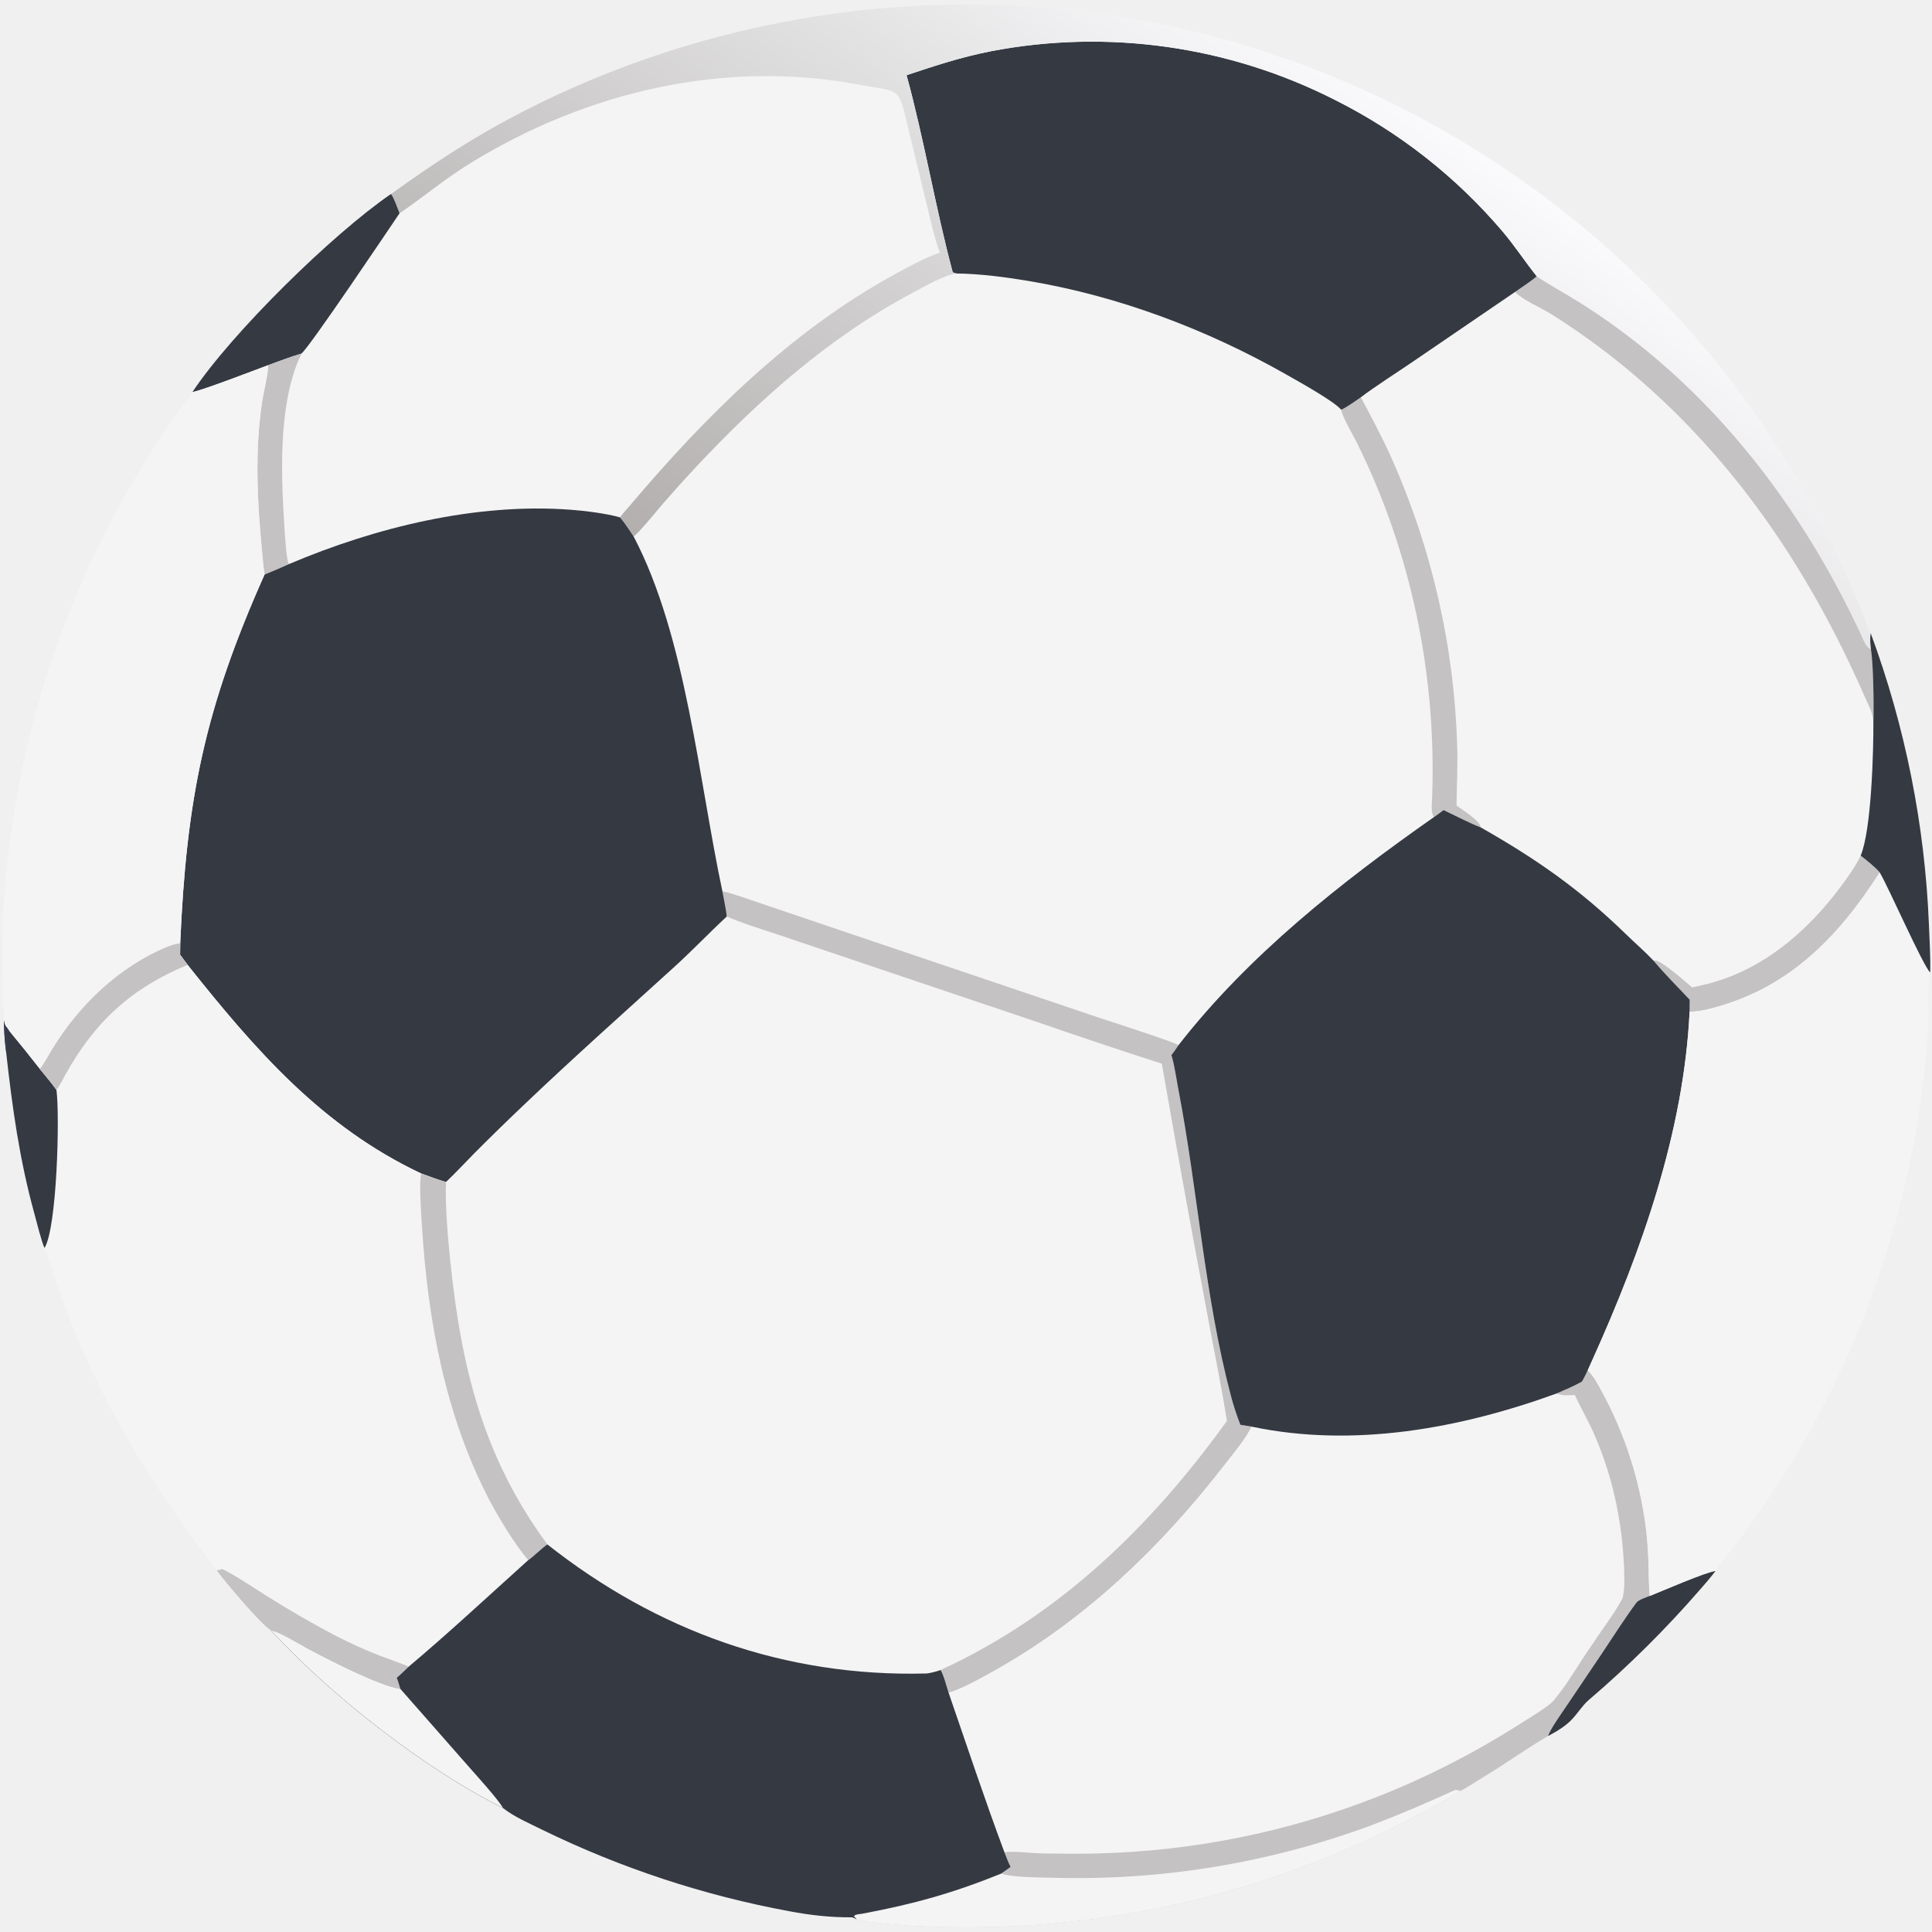
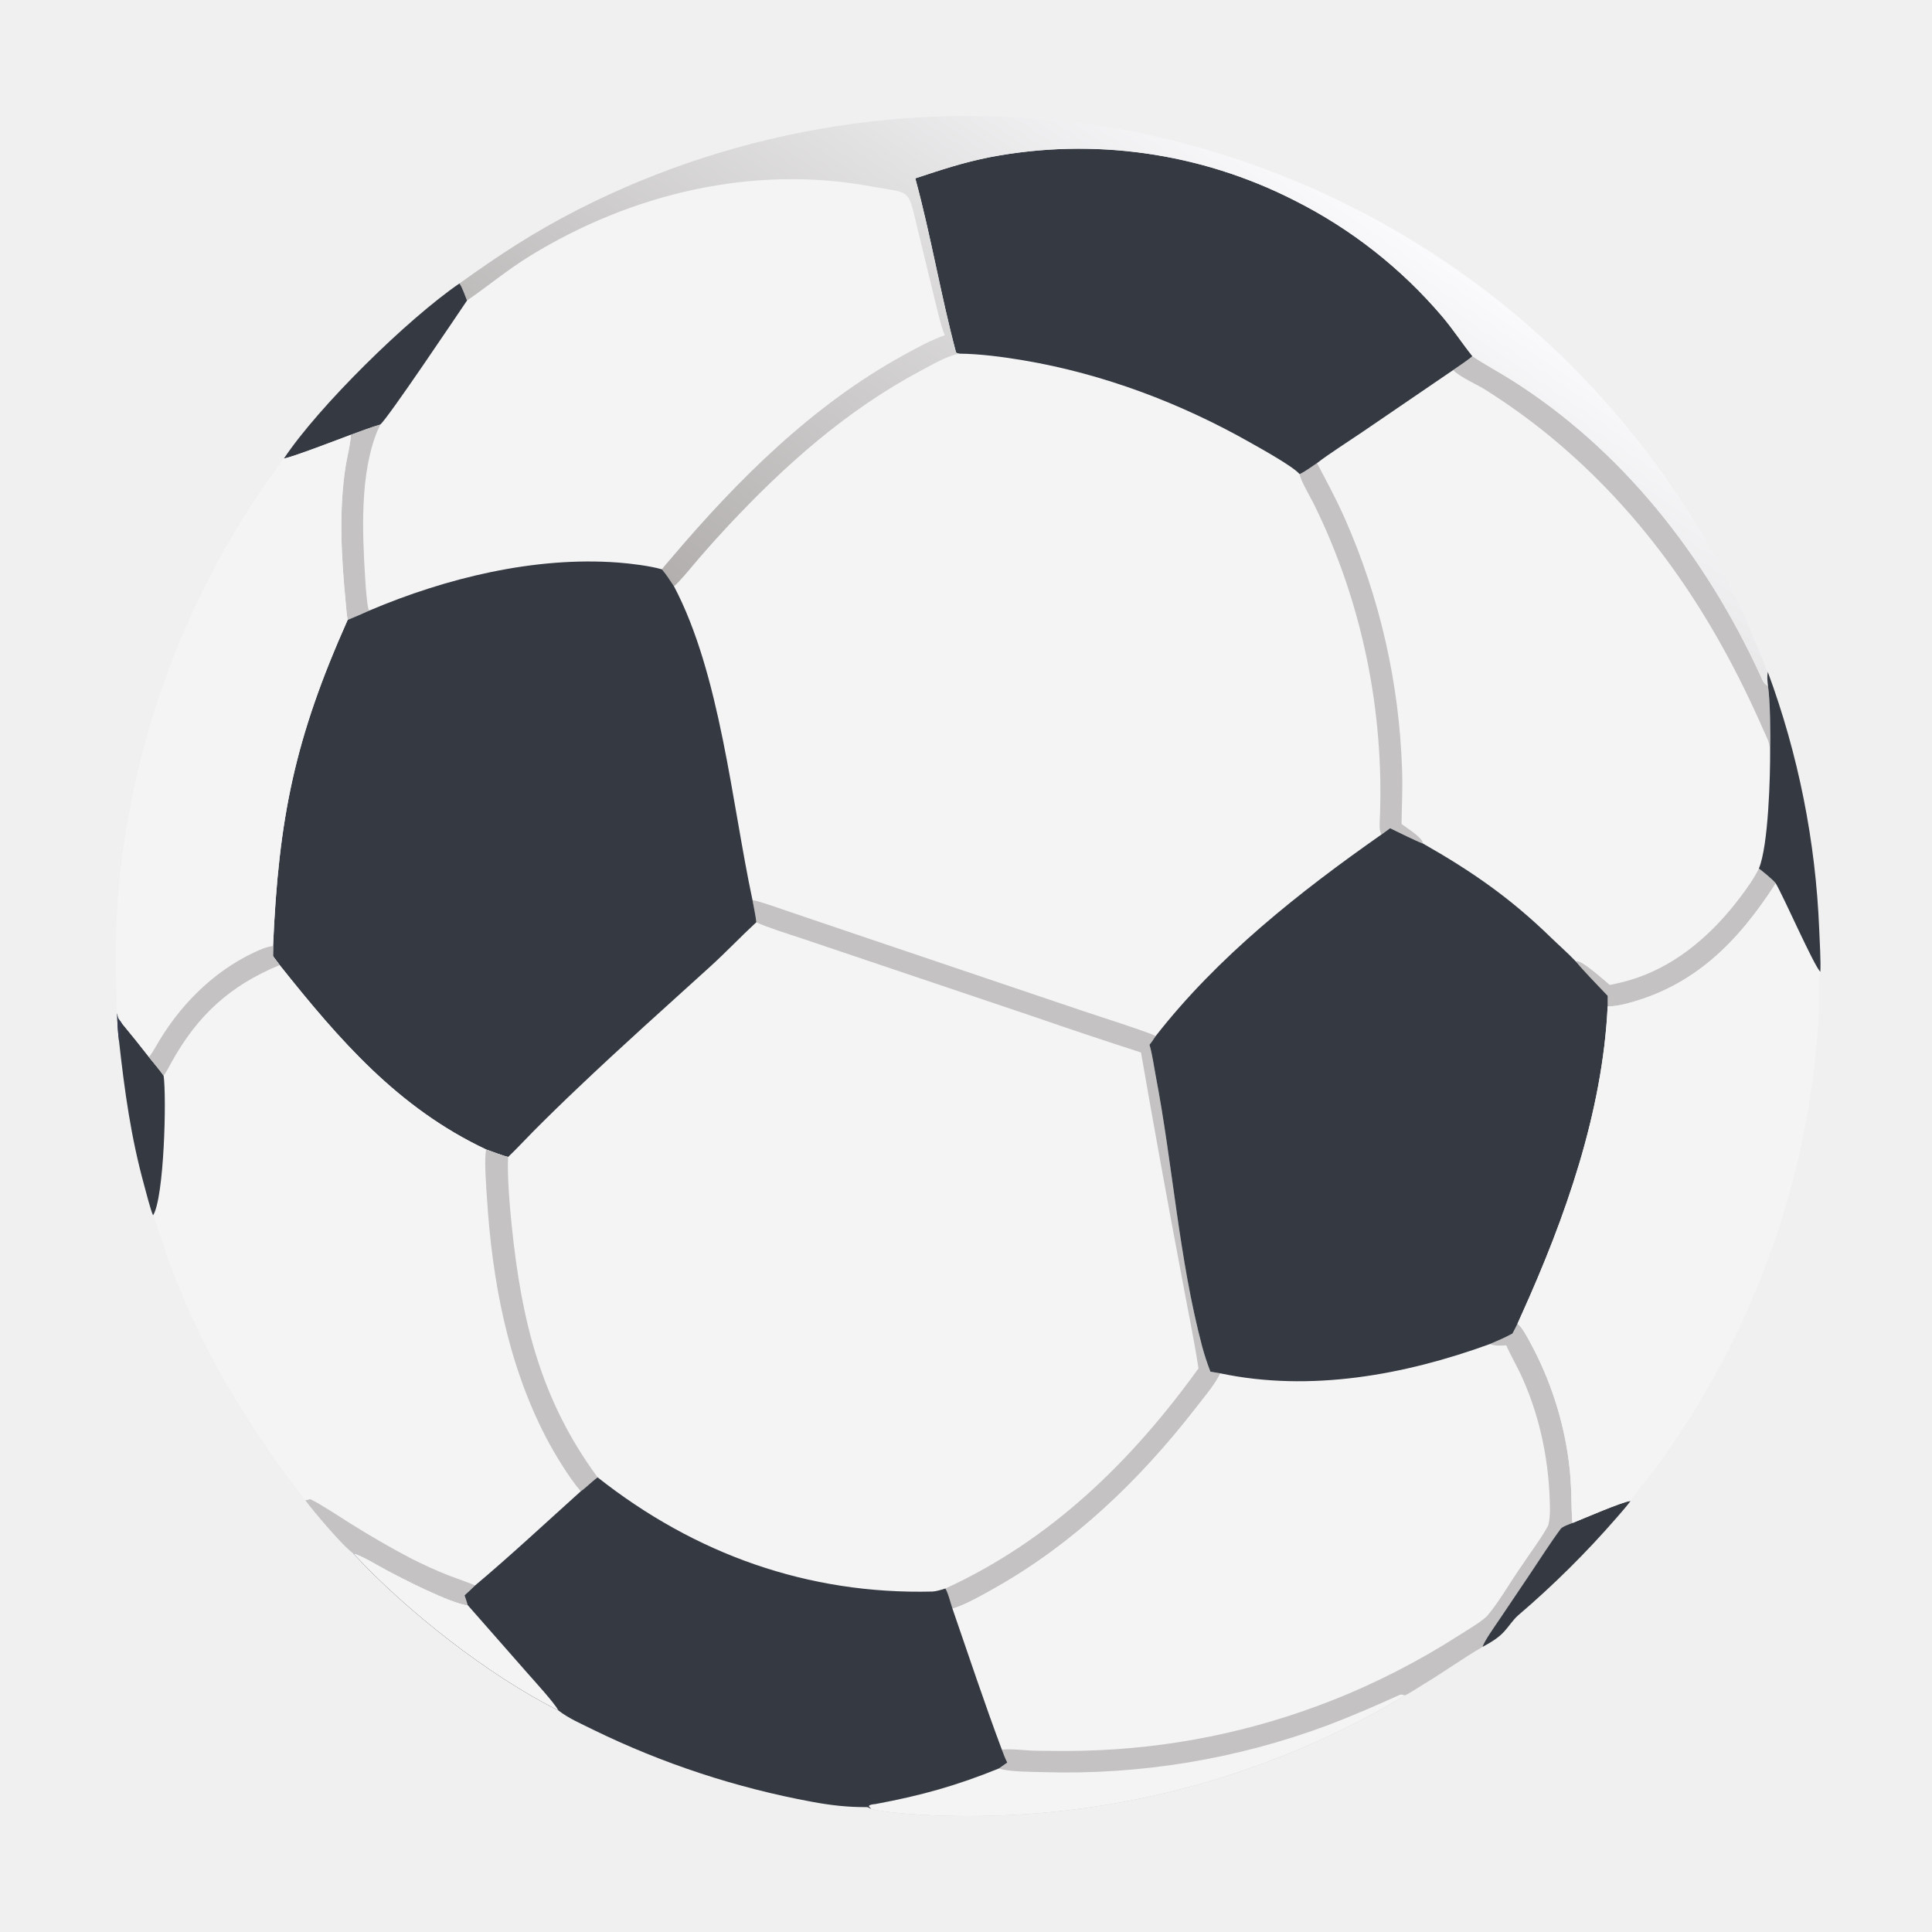
<svg xmlns="http://www.w3.org/2000/svg" width="50" height="50" viewBox="0 0 50 50" fill="none">
-   <g clip-path="url(#clip0_3144_42714)">
-     <path d="M10.119 5.021C11.305 4.173 12.263 3.54 13.581 2.862C18.373 0.422 23.82 -0.422 29.126 0.453C35.705 1.556 41.571 5.245 45.416 10.696C46.323 11.991 47.107 13.367 47.76 14.806C47.923 15.163 48.061 15.524 48.21 15.886C48.261 16.009 48.358 16.279 48.415 16.387C48.39 16.56 48.403 16.63 48.421 16.803C48.483 17.19 48.498 18.264 48.484 18.666C48.489 19.419 48.435 21.473 48.155 22.144C48.284 22.244 48.551 22.457 48.648 22.58C47.562 24.27 46.271 25.612 44.215 26.117C44.08 26.151 43.865 26.188 43.728 26.181L43.73 25.874C43.436 25.562 43.064 25.189 42.795 24.865C42.574 24.631 42.305 24.398 42.073 24.172C40.882 23.012 39.758 22.232 38.322 21.416C38.109 21.34 37.588 21.075 37.36 20.967C37.279 21.032 37.193 21.091 37.108 21.151C34.701 22.839 32.316 24.721 30.5 27.05C30.385 26.967 28.649 26.409 28.376 26.317L22.072 24.188L19.811 23.422C19.543 23.332 18.944 23.114 18.697 23.068C18.087 20.21 17.756 16.462 16.398 13.884C16.263 13.688 16.206 13.578 16.046 13.389C15.703 13.288 15.13 13.219 14.765 13.191C12.325 13.007 9.721 13.646 7.488 14.594C7.277 14.69 7.063 14.781 6.848 14.869C6.817 14.692 6.805 14.51 6.788 14.331C6.661 13.009 6.585 11.654 6.794 10.337C6.819 10.182 6.966 9.547 6.935 9.454C6.615 9.573 5.218 10.111 4.98 10.147C5.998 8.616 8.604 6.06 10.119 5.021Z" fill="#F4F4F5" />
-     <path d="M24.75 7.078C25.355 7.084 26.027 7.172 26.624 7.273C28.959 7.666 31.233 8.526 33.289 9.694C33.589 9.864 34.507 10.37 34.711 10.604C34.722 10.761 35.028 11.281 35.112 11.45C36.538 14.324 37.194 17.541 37.058 20.743C37.052 20.885 37.037 21.026 37.107 21.152C34.7 22.84 32.316 24.721 30.5 27.05C30.384 26.968 28.648 26.41 28.375 26.318L22.072 24.188L19.81 23.423C19.542 23.333 18.944 23.114 18.696 23.069C18.086 20.21 17.755 16.462 16.398 13.884C16.53 13.798 17.027 13.187 17.16 13.032C17.431 12.718 17.709 12.409 17.993 12.106C19.652 10.334 21.457 8.73 23.608 7.584C23.911 7.422 24.422 7.123 24.75 7.078Z" fill="#F4F4F5" />
-     <path d="M39.77 7.148C40.123 7.388 40.523 7.6 40.888 7.829C44.171 9.893 46.598 13.014 48.205 16.51C48.263 16.637 48.293 16.733 48.42 16.803C48.483 17.189 48.497 18.263 48.483 18.666C48.489 19.418 48.435 21.472 48.154 22.143C48.283 22.243 48.55 22.456 48.648 22.579C47.562 24.269 46.27 25.611 44.214 26.117C44.079 26.15 43.864 26.187 43.727 26.181L43.73 25.873C43.435 25.561 43.064 25.188 42.794 24.864C42.574 24.631 42.305 24.397 42.073 24.171C40.881 23.011 39.757 22.231 38.321 21.415C38.108 21.339 37.587 21.074 37.359 20.966C37.278 21.031 37.192 21.09 37.107 21.15C37.037 21.025 37.053 20.884 37.059 20.742C37.195 17.54 36.538 14.322 35.112 11.449C35.028 11.279 34.723 10.759 34.711 10.603C34.843 10.546 35.093 10.367 35.218 10.281C35.553 10.022 36.178 9.623 36.553 9.367L39.206 7.556C39.339 7.462 39.673 7.244 39.77 7.148Z" fill="#F4F4F5" />
-     <path d="M39.77 7.148C40.123 7.388 40.523 7.6 40.888 7.829C44.17 9.893 46.597 13.014 48.205 16.51C48.263 16.637 48.292 16.733 48.42 16.803C48.483 17.189 48.497 18.263 48.483 18.666C48.447 18.392 48.391 18.329 48.283 18.082C46.824 14.744 44.839 11.78 41.988 9.45C41.41 8.981 40.806 8.547 40.177 8.148C39.905 7.973 39.423 7.774 39.206 7.556C39.339 7.462 39.673 7.244 39.77 7.148Z" fill="#C4C2C2" />
-     <path d="M34.711 10.602C34.843 10.546 35.093 10.367 35.218 10.281C35.515 10.843 35.774 11.317 36.034 11.903C37.062 14.228 37.631 16.729 37.711 19.27C37.73 19.817 37.701 20.306 37.695 20.846C37.848 20.965 38.308 21.238 38.321 21.415C38.108 21.339 37.587 21.074 37.359 20.966C37.278 21.031 37.192 21.09 37.107 21.15C37.037 21.024 37.053 20.883 37.059 20.741C37.195 17.54 36.538 14.322 35.112 11.449C35.028 11.279 34.723 10.759 34.711 10.602Z" fill="#C4C2C2" />
-     <path d="M48.154 22.145C48.283 22.244 48.55 22.457 48.648 22.581C47.562 24.27 46.27 25.613 44.214 26.118C44.079 26.151 43.864 26.188 43.727 26.182L43.729 25.875C43.435 25.563 43.064 25.189 42.794 24.866C42.805 24.863 42.816 24.861 42.828 24.859C42.987 24.84 43.635 25.424 43.791 25.554C44.077 25.495 44.324 25.436 44.603 25.339C45.825 24.914 46.825 24.021 47.596 23.002C47.8 22.732 48.005 22.449 48.154 22.145Z" fill="#C4C2C2" />
-     <path d="M23.462 1.946C24.231 1.692 24.854 1.483 25.651 1.325C28.674 0.747 31.802 1.19 34.545 2.584C36.203 3.414 37.676 4.569 38.878 5.98C39.221 6.386 39.461 6.765 39.77 7.149C39.673 7.245 39.34 7.463 39.207 7.557L36.553 9.368C36.179 9.624 35.553 10.023 35.219 10.282C35.093 10.368 34.843 10.547 34.711 10.604C34.508 10.37 33.589 9.864 33.29 9.693C31.233 8.525 28.96 7.666 26.624 7.272C26.027 7.172 25.355 7.084 24.75 7.078C24.708 7.064 24.661 7.065 24.651 7.026C24.207 5.363 23.915 3.599 23.462 1.946Z" fill="#343942" />
-     <path d="M10.119 5.021C11.305 4.173 12.263 3.54 13.581 2.862C18.373 0.422 23.82 -0.422 29.126 0.453C35.705 1.556 41.571 5.245 45.416 10.696C46.323 11.991 47.107 13.367 47.759 14.806C47.923 15.163 48.061 15.524 48.21 15.886C48.26 16.009 48.358 16.279 48.415 16.387C48.39 16.56 48.403 16.63 48.421 16.803C48.293 16.734 48.263 16.638 48.205 16.511C46.598 13.015 44.171 9.894 40.888 7.83C40.523 7.601 40.124 7.388 39.77 7.149C39.461 6.764 39.221 6.386 38.878 5.98C37.676 4.569 36.203 3.414 34.545 2.584C31.802 1.19 28.674 0.747 25.651 1.325C24.854 1.483 24.231 1.692 23.462 1.946C23.915 3.599 24.207 5.363 24.651 7.026C24.661 7.065 24.708 7.064 24.75 7.078C24.423 7.122 23.912 7.422 23.609 7.583C21.457 8.729 19.652 10.334 17.993 12.106C17.71 12.409 17.432 12.718 17.16 13.032C17.027 13.186 16.53 13.797 16.398 13.884C16.263 13.688 16.205 13.578 16.046 13.389C16.123 13.284 16.223 13.177 16.308 13.076C18.258 10.772 20.454 8.584 23.119 7.119C23.488 6.917 23.933 6.669 24.329 6.535C24.226 6.335 24.064 5.62 24.002 5.368L23.505 3.321C23.242 2.207 23.316 2.393 22.175 2.181C18.718 1.542 15.173 2.383 12.201 4.206C11.525 4.62 10.979 5.083 10.341 5.521C10.274 5.364 10.211 5.151 10.119 5.021Z" fill="url(#paint0_linear_3144_42714)" />
-     <path d="M10.119 5.02C10.211 5.15 10.274 5.362 10.341 5.519C10.065 5.925 8.009 8.991 7.799 9.152C7.534 9.227 7.2 9.356 6.935 9.452C6.615 9.571 5.218 10.109 4.98 10.146C5.998 8.614 8.604 6.058 10.119 5.02Z" fill="#343942" />
-     <path d="M6.934 9.452C7.199 9.357 7.533 9.228 7.798 9.152L7.791 9.174C7.761 9.26 7.739 9.284 7.716 9.341C7.204 10.59 7.276 12.31 7.36 13.636C7.375 13.879 7.407 14.387 7.46 14.571L7.487 14.592C7.276 14.688 7.062 14.78 6.847 14.867C6.816 14.69 6.804 14.509 6.787 14.329C6.66 13.007 6.584 11.653 6.793 10.336C6.818 10.18 6.966 9.546 6.934 9.452Z" fill="#C4C2C2" />
-     <path d="M18.696 23.066C18.944 23.112 19.543 23.331 19.811 23.421L22.072 24.186L28.376 26.316C28.649 26.407 30.385 26.965 30.5 27.048C30.439 27.139 30.388 27.218 30.318 27.304C30.402 27.592 30.443 27.918 30.5 28.215C31.005 30.844 31.174 33.545 31.86 36.136C31.923 36.373 32.012 36.646 32.102 36.873L32.392 36.922L32.338 37.022C32.184 37.308 31.843 37.715 31.635 37.983C30.035 40.041 28.104 41.895 25.826 43.186C25.496 43.373 24.909 43.709 24.55 43.808C24.51 43.686 24.406 43.292 24.341 43.22C24.259 43.251 24.055 43.307 23.968 43.309C20.318 43.402 17.005 42.211 14.165 39.968C12.497 37.701 11.936 35.382 11.649 32.597C11.591 32.038 11.514 31.131 11.544 30.587C11.775 30.37 12.047 30.074 12.278 29.842C12.71 29.407 13.149 28.979 13.594 28.558C14.86 27.353 16.163 26.192 17.456 25.017C17.924 24.591 18.352 24.14 18.809 23.716C18.794 23.549 18.728 23.242 18.696 23.066Z" fill="#F4F4F5" />
-     <path d="M18.696 23.066C18.944 23.112 19.543 23.331 19.811 23.421L22.072 24.186L28.376 26.316C28.649 26.407 30.385 26.965 30.5 27.048C30.439 27.139 30.388 27.218 30.318 27.304C30.402 27.592 30.443 27.918 30.5 28.215C31.005 30.844 31.174 33.545 31.86 36.136C31.923 36.373 32.012 36.646 32.102 36.873L32.392 36.922L32.338 37.022C32.184 37.308 31.843 37.715 31.636 37.983C30.035 40.041 28.104 41.895 25.826 43.186C25.496 43.373 24.909 43.709 24.55 43.808C24.511 43.686 24.406 43.292 24.341 43.22C27.419 41.808 29.788 39.5 31.752 36.775C31.618 35.904 31.421 34.968 31.261 34.094C30.847 31.908 30.45 29.72 30.068 27.528C29.019 27.19 27.974 26.841 26.932 26.48L22.342 24.933L20.099 24.176C19.809 24.079 19.056 23.842 18.809 23.716C18.794 23.549 18.728 23.242 18.696 23.066Z" fill="#C4C2C2" />
-     <path d="M7.488 14.595C9.721 13.647 12.324 13.008 14.765 13.192C15.129 13.219 15.702 13.289 16.046 13.39C16.205 13.579 16.263 13.688 16.398 13.884C17.755 16.462 18.087 20.211 18.696 23.069C18.728 23.244 18.794 23.551 18.809 23.719C18.352 24.142 17.924 24.594 17.456 25.019C16.163 26.194 14.86 27.355 13.594 28.56C13.149 28.982 12.71 29.41 12.278 29.844C12.047 30.077 11.775 30.372 11.543 30.589C11.435 30.572 11.028 30.418 10.905 30.373C8.319 29.154 6.604 27.166 4.855 24.971L4.661 24.711L4.664 24.415C4.827 20.662 5.3 18.336 6.847 14.869C7.063 14.782 7.276 14.69 7.488 14.595Z" fill="#343942" />
-     <path d="M40.941 35.757C40.993 35.667 41.042 35.562 41.089 35.469C41.226 35.574 41.376 35.866 41.464 36.026C42.045 37.099 42.426 38.269 42.587 39.478C42.63 39.805 42.645 40.056 42.66 40.377C42.668 40.542 42.67 41.213 42.701 41.303C43.009 41.18 44.153 40.681 44.397 40.657C44.274 40.821 44.138 40.977 44.004 41.13C43.116 42.153 42.145 43.118 41.114 43.998C40.964 44.127 40.841 44.323 40.707 44.468C40.539 44.662 40.292 44.805 40.068 44.926C39.502 45.253 38.935 45.665 38.37 46.003C38.261 46.068 37.881 46.318 37.791 46.348C37.243 46.692 36.607 47.026 36.028 47.313C32.611 48.998 28.852 49.876 25.043 49.879C24.287 49.882 22.916 49.837 22.173 49.675L22.1 49.59C22.131 49.537 22.232 49.54 22.315 49.525C23.643 49.277 24.676 48.988 25.912 48.486L26.155 48.315C26.094 48.2 26.043 48.057 25.994 47.934C25.495 46.602 25.017 45.159 24.55 43.808C24.909 43.709 25.495 43.373 25.826 43.186C28.104 41.895 30.035 40.041 31.635 37.983C31.843 37.715 32.184 37.308 32.338 37.022L32.391 36.922C35.028 37.476 37.785 36.972 40.28 36.065C40.514 35.964 40.716 35.88 40.941 35.757Z" fill="#F4F4F5" />
-     <path d="M40.941 35.757C40.993 35.667 41.042 35.562 41.089 35.469C41.226 35.574 41.376 35.866 41.464 36.026C42.045 37.099 42.426 38.269 42.587 39.478C42.63 39.805 42.645 40.056 42.66 40.377C42.668 40.542 42.67 41.213 42.701 41.303C43.009 41.18 44.153 40.681 44.397 40.657C44.274 40.821 44.138 40.977 44.004 41.13C43.116 42.153 42.145 43.118 41.114 43.998C40.964 44.127 40.841 44.323 40.707 44.468C40.539 44.662 40.292 44.805 40.068 44.926C39.502 45.253 38.935 45.665 38.37 46.003C38.261 46.068 37.881 46.318 37.791 46.348C37.243 46.692 36.607 47.026 36.028 47.313C32.611 48.998 28.852 49.876 25.043 49.879C24.287 49.882 22.916 49.837 22.173 49.675L22.1 49.59C22.131 49.537 22.232 49.54 22.315 49.525C23.643 49.277 24.676 48.988 25.912 48.486L26.155 48.315C26.094 48.2 26.043 48.057 25.994 47.934C26.329 47.906 26.668 47.962 27 47.967C27.461 47.973 27.946 47.98 28.406 47.967C30.884 47.906 33.331 47.411 35.637 46.503C36.92 46.003 38.21 45.337 39.368 44.595C39.572 44.464 40.075 44.17 40.216 44.002C40.576 43.574 40.889 43.006 41.222 42.539C41.47 42.154 41.764 41.784 41.983 41.382C42.026 41.254 42.04 41.05 42.039 40.918C42.028 39.596 41.778 38.284 41.239 37.074C41.089 36.738 40.905 36.431 40.758 36.102C40.575 36.109 40.452 36.126 40.28 36.065C40.514 35.964 40.716 35.88 40.941 35.757Z" fill="#C4C2C2" />
-     <path d="M25.912 48.487C26.16 48.586 26.909 48.587 27.206 48.595C30.041 48.681 32.865 48.216 35.522 47.226C36.241 46.953 36.924 46.658 37.624 46.34C37.689 46.311 37.73 46.327 37.791 46.349C37.243 46.694 36.607 47.027 36.028 47.315C32.611 49 28.852 49.878 25.043 49.88C24.287 49.884 22.916 49.839 22.173 49.676L22.1 49.591C22.131 49.539 22.232 49.542 22.315 49.526C23.643 49.279 24.676 48.99 25.912 48.487Z" fill="#F4F4F5" />
-     <path d="M42.701 41.302C43.009 41.179 44.153 40.681 44.397 40.656C44.274 40.82 44.138 40.976 44.004 41.129C43.116 42.153 42.145 43.117 41.114 43.997C40.964 44.126 40.841 44.322 40.707 44.468C40.539 44.661 40.292 44.805 40.068 44.926C40.105 44.772 40.451 44.287 40.558 44.128L41.459 42.791C41.743 42.367 42.05 41.882 42.355 41.472C42.403 41.407 42.614 41.335 42.701 41.302Z" fill="#343942" />
-     <path d="M37.359 20.965C37.587 21.073 38.108 21.338 38.321 21.413C39.757 22.23 40.881 23.01 42.072 24.17C42.304 24.396 42.573 24.629 42.794 24.863C43.063 25.187 43.435 25.56 43.729 25.872L43.727 26.18C43.577 29.287 42.486 32.367 41.217 35.181C41.174 35.276 41.129 35.372 41.089 35.468C41.042 35.562 40.993 35.667 40.94 35.756C40.716 35.88 40.514 35.963 40.279 36.065C37.785 36.971 35.028 37.476 32.391 36.921L32.101 36.873C32.011 36.646 31.922 36.373 31.859 36.136C31.174 33.544 31.004 30.843 30.5 28.214C30.443 27.917 30.401 27.592 30.317 27.304C30.387 27.218 30.439 27.139 30.5 27.048C32.315 24.719 34.7 22.837 37.107 21.149C37.192 21.089 37.278 21.03 37.359 20.965Z" fill="#343942" />
-     <path d="M4.855 24.969C6.604 27.165 8.319 29.152 10.905 30.372C11.028 30.416 11.435 30.57 11.544 30.588C11.514 31.132 11.591 32.039 11.649 32.598C11.936 35.383 12.497 37.702 14.165 39.968C13.993 40.091 13.815 40.277 13.671 40.375C12.697 41.252 11.569 42.301 10.576 43.133C10.475 43.231 10.376 43.328 10.269 43.42C10.304 43.52 10.334 43.608 10.362 43.71C9.82 43.631 8.473 42.938 7.961 42.663C7.739 42.544 7.199 42.211 7.011 42.197C6.701 41.979 5.857 40.975 5.609 40.641C3.858 38.357 2.427 36.029 1.495 33.288C1.384 32.959 1.282 32.62 1.152 32.299C1.079 32.153 0.941 31.598 0.894 31.425C0.501 30.001 0.319 28.669 0.157 27.215C0.119 26.918 0.105 26.681 0.101 26.383C0.14 26.591 0.151 26.527 0.249 26.689C0.514 27.01 0.775 27.334 1.031 27.663C1.169 27.832 1.334 28.026 1.46 28.202C1.524 28.136 1.636 27.913 1.685 27.825C2.448 26.444 3.404 25.569 4.855 24.969Z" fill="#F4F4F5" />
-     <path d="M10.905 30.371C11.028 30.416 11.435 30.57 11.543 30.587C11.514 31.131 11.591 32.038 11.649 32.598C11.935 35.383 12.497 37.701 14.165 39.968C13.993 40.09 13.815 40.277 13.671 40.374C13.335 39.99 12.883 39.242 12.649 38.789C11.529 36.63 11.072 34.176 10.923 31.768C10.907 31.502 10.834 30.593 10.905 30.371Z" fill="#C4C2C2" />
-     <path d="M0.101 26.383C0.14 26.59 0.151 26.526 0.249 26.689C0.514 27.009 0.775 27.334 1.031 27.662C1.169 27.832 1.334 28.025 1.46 28.202C1.551 28.845 1.477 31.776 1.152 32.298C1.079 32.152 0.941 31.597 0.894 31.425C0.501 30.001 0.319 28.669 0.157 27.215C0.119 26.917 0.105 26.681 0.101 26.383Z" fill="#343942" />
-     <path d="M0.101 26.383C0.14 26.59 0.151 26.526 0.249 26.689C0.154 26.782 0.261 27.009 0.157 27.215C0.119 26.917 0.105 26.681 0.101 26.383Z" fill="#373B4E" />
-     <path d="M5.608 40.641C5.662 40.633 5.7 40.624 5.75 40.605C6.058 40.75 6.608 41.12 6.922 41.316C7.492 41.674 8.075 42.011 8.671 42.325C9.047 42.519 9.432 42.694 9.826 42.848C9.933 42.89 10.52 43.098 10.576 43.133C10.474 43.231 10.376 43.327 10.269 43.42C10.303 43.52 10.334 43.607 10.362 43.71C9.819 43.63 8.473 42.937 7.96 42.662C7.739 42.543 7.199 42.21 7.01 42.196C6.7 41.978 5.856 40.974 5.608 40.641Z" fill="#C4C2C2" />
-     <path d="M13.671 40.376C13.815 40.278 13.993 40.091 14.165 39.969C17.005 42.212 20.318 43.404 23.967 43.31C24.055 43.308 24.259 43.252 24.34 43.221C24.406 43.293 24.51 43.688 24.55 43.809C25.017 45.16 25.495 46.603 25.994 47.935C26.043 48.058 26.094 48.201 26.155 48.316L25.912 48.487C24.676 48.989 23.643 49.278 22.315 49.526C22.232 49.541 22.131 49.538 22.1 49.591L22.173 49.675C22.144 49.658 22.077 49.62 22.045 49.62C21.495 49.624 20.978 49.566 20.435 49.464C18.217 49.055 16.065 48.346 14.039 47.357C13.696 47.186 13.319 47.028 13.019 46.793C10.962 45.764 8.574 43.886 7.011 42.197C7.199 42.211 7.739 42.544 7.961 42.663C8.473 42.938 9.82 43.631 10.362 43.711C10.334 43.608 10.304 43.521 10.269 43.421C10.376 43.329 10.475 43.232 10.576 43.134C11.569 42.301 12.697 41.252 13.671 40.376Z" fill="#343942" />
-     <path d="M7.011 42.195C7.199 42.209 7.739 42.542 7.961 42.661C8.473 42.937 9.82 43.629 10.362 43.709L12.111 45.699C12.325 45.943 12.875 46.545 13.019 46.791C10.962 45.762 8.574 43.883 7.011 42.195Z" fill="#F4F4F5" />
-     <path d="M48.648 22.578C48.89 22.988 49.747 24.951 49.952 25.168C49.869 25.546 49.93 26.189 49.9 26.593C49.864 27.087 49.822 27.567 49.763 28.059C49.387 31.115 48.442 34.074 46.975 36.782C46.477 37.706 45.919 38.597 45.304 39.449C45.125 39.697 44.941 39.942 44.751 40.182C44.649 40.312 44.465 40.521 44.397 40.657C44.152 40.681 43.009 41.179 42.7 41.302C42.67 41.212 42.668 40.541 42.66 40.377C42.645 40.055 42.63 39.804 42.587 39.478C42.426 38.268 42.045 37.098 41.463 36.026C41.376 35.866 41.226 35.574 41.089 35.468C41.13 35.372 41.174 35.276 41.217 35.181C42.487 32.367 43.577 29.287 43.727 26.18C43.864 26.186 44.079 26.149 44.214 26.116C46.27 25.61 47.562 24.268 48.648 22.578Z" fill="#F4F4F5" />
-     <path d="M6.934 9.453C6.966 9.547 6.818 10.181 6.793 10.336C6.584 11.653 6.66 13.008 6.787 14.33C6.804 14.509 6.816 14.691 6.847 14.868C5.3 18.334 4.827 20.66 4.664 24.413L4.661 24.709L4.855 24.969C3.404 25.569 2.448 26.444 1.685 27.825C1.636 27.913 1.523 28.136 1.46 28.203C1.334 28.026 1.169 27.833 1.031 27.663C0.775 27.335 0.514 27.01 0.248 26.689C0.151 26.527 0.139 26.591 0.1 26.384C0.058 25.516 0.045 24.113 0.108 23.217C0.446 18.483 2.137 13.947 4.98 10.147C5.217 10.11 6.614 9.572 6.934 9.453Z" fill="#F4F4F5" />
-     <path d="M1.031 27.664C1.09 27.591 1.169 27.468 1.216 27.385C1.882 26.2 2.881 25.175 4.12 24.595C4.276 24.522 4.494 24.427 4.664 24.414L4.661 24.71L4.855 24.97C3.404 25.57 2.448 26.445 1.685 27.826C1.636 27.914 1.524 28.137 1.46 28.203C1.334 28.027 1.169 27.834 1.031 27.664Z" fill="#C4C2C2" />
-     <path d="M48.414 16.387C49.307 18.805 49.815 21.348 49.92 23.924C49.931 24.218 49.97 24.89 49.952 25.169C49.747 24.953 48.89 22.99 48.648 22.58C48.55 22.456 48.283 22.243 48.154 22.144C48.435 21.473 48.488 19.419 48.483 18.666C48.497 18.264 48.483 17.19 48.42 16.803C48.402 16.629 48.389 16.56 48.414 16.387Z" fill="#343942" />
-   </g>
+   <path d="M11.89 7.336C12.939 6.586 13.786 6.027 14.951 5.427C19.188 3.27 24.004 2.524 28.695 3.297C34.513 4.273 39.699 7.534 43.099 12.354C43.901 13.498 44.594 14.715 45.171 15.988C45.315 16.303 45.437 16.622 45.569 16.942C45.614 17.051 45.7 17.29 45.75 17.386C45.729 17.539 45.74 17.6 45.756 17.754C45.811 18.096 45.824 19.045 45.812 19.401C45.816 20.066 45.769 21.883 45.521 22.476C45.635 22.564 45.871 22.752 45.957 22.861C44.997 24.355 43.855 25.542 42.037 25.989C41.917 26.018 41.727 26.051 41.606 26.046L41.608 25.774C41.348 25.498 41.02 25.168 40.781 24.882C40.586 24.675 40.349 24.468 40.143 24.268C39.09 23.243 38.096 22.553 36.826 21.831C36.638 21.765 36.178 21.531 35.976 21.435C35.904 21.493 35.828 21.545 35.753 21.598C33.625 23.09 31.517 24.754 29.911 26.813C29.809 26.74 28.274 26.247 28.033 26.166L22.459 24.283L20.46 23.606C20.222 23.526 19.693 23.333 19.474 23.293C18.935 20.766 18.642 17.451 17.442 15.172C17.323 14.999 17.272 14.902 17.131 14.735C16.827 14.645 16.32 14.584 15.998 14.56C13.84 14.397 11.538 14.962 9.564 15.8C9.377 15.885 9.188 15.966 8.998 16.043C8.97 15.886 8.96 15.726 8.945 15.567C8.833 14.399 8.766 13.201 8.95 12.036C8.972 11.899 9.103 11.338 9.075 11.255C8.792 11.361 7.557 11.836 7.347 11.868C8.247 10.514 10.55 8.255 11.89 7.336Z" fill="#F4F4F5" />
+   <path d="M24.826 9.152C25.361 9.158 25.956 9.236 26.483 9.325C28.548 9.673 30.559 10.432 32.377 11.465C32.642 11.616 33.454 12.063 33.634 12.27C33.644 12.409 33.914 12.868 33.989 13.018C35.249 15.559 35.83 18.404 35.709 21.235C35.704 21.36 35.69 21.485 35.752 21.596C33.624 23.088 31.516 24.752 29.91 26.811C29.808 26.738 28.273 26.245 28.032 26.164L22.458 24.281L20.459 23.604C20.222 23.524 19.693 23.331 19.474 23.291C18.935 20.764 18.642 17.45 17.441 15.17C17.558 15.094 17.998 14.553 18.116 14.417C18.356 14.139 18.601 13.866 18.852 13.598C20.319 12.031 21.915 10.613 23.817 9.599C24.085 9.457 24.537 9.192 24.826 9.152Z" fill="#F4F4F5" />
+   <path d="M38.107 9.219C38.419 9.43 38.773 9.618 39.095 9.82C41.998 11.645 44.144 14.405 45.565 17.496C45.616 17.608 45.642 17.693 45.755 17.755C45.811 18.097 45.823 19.046 45.811 19.402C45.816 20.067 45.768 21.884 45.52 22.477C45.634 22.565 45.87 22.753 45.956 22.862C44.996 24.356 43.855 25.543 42.036 25.99C41.917 26.019 41.727 26.052 41.606 26.047L41.608 25.775C41.348 25.499 41.019 25.169 40.781 24.883C40.586 24.676 40.348 24.469 40.143 24.27C39.089 23.244 38.096 22.554 36.826 21.833C36.638 21.766 36.177 21.532 35.975 21.436C35.904 21.494 35.828 21.546 35.752 21.599C35.691 21.488 35.704 21.363 35.709 21.238C35.83 18.407 35.249 15.562 33.989 13.021C33.914 12.871 33.644 12.412 33.634 12.273C33.751 12.223 33.971 12.065 34.083 11.989C34.378 11.759 34.931 11.406 35.263 11.18L37.608 9.579C37.726 9.496 38.021 9.303 38.107 9.219Z" fill="#F4F4F5" />
+   <path d="M38.107 9.219C38.419 9.43 38.773 9.618 39.095 9.82C41.998 11.645 44.144 14.405 45.565 17.496C45.616 17.608 45.642 17.693 45.755 17.755C45.811 18.097 45.823 19.046 45.811 19.402C45.779 19.16 45.73 19.104 45.634 18.886C44.344 15.935 42.589 13.314 40.068 11.254C39.557 10.839 39.023 10.455 38.467 10.103C38.226 9.948 37.8 9.771 37.608 9.579C37.726 9.496 38.021 9.303 38.107 9.219Z" fill="#C4C2C2" />
+   <path d="M33.634 12.268C33.751 12.219 33.971 12.06 34.083 11.984C34.345 12.481 34.573 12.9 34.804 13.418C35.712 15.474 36.215 17.685 36.286 19.932C36.303 20.415 36.277 20.849 36.272 21.325C36.407 21.43 36.814 21.672 36.826 21.828C36.638 21.761 36.177 21.527 35.975 21.431C35.904 21.489 35.828 21.541 35.752 21.595C35.691 21.483 35.704 21.358 35.709 21.233C35.83 18.402 35.249 15.557 33.989 13.017C33.914 12.867 33.644 12.407 33.634 12.268Z" fill="#C4C2C2" />
+   <path d="M45.52 22.477C45.634 22.564 45.87 22.753 45.956 22.862C44.996 24.356 43.854 25.543 42.036 25.99C41.916 26.019 41.726 26.052 41.605 26.046L41.607 25.774C41.347 25.499 41.019 25.169 40.78 24.882C40.79 24.881 40.8 24.878 40.81 24.877C40.951 24.86 41.523 25.376 41.661 25.491C41.915 25.439 42.133 25.387 42.38 25.301C43.461 24.925 44.345 24.136 45.026 23.235C45.207 22.996 45.388 22.746 45.52 22.477Z" fill="#C4C2C2" />
+   <path d="M23.688 4.615C24.367 4.391 24.919 4.206 25.623 4.066C28.296 3.555 31.062 3.947 33.487 5.179C34.953 5.913 36.255 6.934 37.318 8.182C37.621 8.54 37.834 8.875 38.107 9.216C38.021 9.3 37.726 9.493 37.609 9.576L35.263 11.177C34.931 11.403 34.378 11.756 34.083 11.986C33.971 12.062 33.751 12.22 33.634 12.27C33.454 12.063 32.642 11.616 32.377 11.465C30.559 10.432 28.549 9.673 26.484 9.325C25.956 9.236 25.361 9.158 24.826 9.152C24.789 9.14 24.748 9.141 24.739 9.106C24.346 7.637 24.088 6.077 23.688 4.615Z" fill="#343942" />
+   <path d="M11.89 7.336C12.938 6.586 13.785 6.027 14.951 5.427C19.188 3.27 24.003 2.524 28.695 3.297C34.512 4.273 39.698 7.534 43.099 12.354C43.9 13.498 44.594 14.715 45.17 15.988C45.315 16.303 45.437 16.622 45.568 16.942C45.613 17.051 45.699 17.29 45.75 17.386C45.728 17.539 45.739 17.6 45.755 17.754C45.642 17.692 45.616 17.607 45.565 17.495C44.144 14.404 41.998 11.644 39.095 9.819C38.773 9.617 38.419 9.429 38.106 9.218C37.833 8.877 37.62 8.542 37.318 8.184C36.255 6.936 34.952 5.915 33.487 5.181C31.061 3.949 28.295 3.557 25.623 4.068C24.918 4.207 24.367 4.393 23.687 4.617C24.087 6.079 24.346 7.639 24.738 9.108C24.747 9.143 24.789 9.142 24.826 9.154C24.537 9.194 24.084 9.459 23.817 9.601C21.915 10.614 20.319 12.033 18.852 13.6C18.601 13.868 18.355 14.141 18.115 14.419C17.998 14.555 17.558 15.095 17.441 15.172C17.322 14.999 17.271 14.902 17.13 14.735C17.198 14.642 17.286 14.547 17.361 14.458C19.086 12.421 21.027 10.486 23.384 9.191C23.71 9.012 24.104 8.793 24.453 8.675C24.362 8.498 24.22 7.866 24.165 7.643L23.725 5.833C23.492 4.848 23.558 5.012 22.549 4.825C19.493 4.26 16.358 5.004 13.73 6.615C13.133 6.981 12.65 7.39 12.086 7.778C12.027 7.639 11.971 7.451 11.89 7.336Z" fill="url(#paint0_linear_3144_42714)" />
+   <path d="M11.89 7.336C11.972 7.451 12.027 7.639 12.087 7.777C11.842 8.137 10.025 10.848 9.838 10.99C9.605 11.056 9.309 11.171 9.075 11.255C8.792 11.361 7.557 11.836 7.347 11.868C8.247 10.514 10.55 8.254 11.89 7.336Z" fill="#343942" />
+   <path d="M9.074 11.254C9.308 11.169 9.604 11.055 9.837 10.988L9.831 11.007C9.805 11.084 9.785 11.104 9.765 11.155C9.312 12.259 9.376 13.78 9.45 14.953C9.463 15.167 9.492 15.616 9.539 15.779L9.563 15.798C9.376 15.883 9.187 15.964 8.997 16.041C8.969 15.885 8.959 15.724 8.944 15.566C8.832 14.397 8.764 13.199 8.949 12.034C8.971 11.897 9.101 11.336 9.074 11.254Z" fill="#C4C2C2" />
+   <path d="M19.474 23.293C19.694 23.333 20.223 23.527 20.46 23.606L22.459 24.283L28.033 26.166C28.274 26.247 29.809 26.74 29.911 26.814C29.857 26.894 29.812 26.964 29.75 27.04C29.824 27.295 29.861 27.582 29.911 27.845C30.358 30.169 30.507 32.558 31.114 34.849C31.169 35.059 31.248 35.3 31.327 35.501L31.584 35.543L31.537 35.632C31.4 35.885 31.099 36.245 30.915 36.482C29.5 38.302 27.793 39.941 25.778 41.082C25.486 41.248 24.968 41.545 24.65 41.632C24.615 41.525 24.523 41.176 24.465 41.112C24.393 41.14 24.213 41.189 24.135 41.191C20.908 41.274 17.98 40.22 15.468 38.237C13.993 36.233 13.497 34.182 13.243 31.72C13.192 31.225 13.124 30.424 13.15 29.942C13.355 29.75 13.595 29.489 13.8 29.284C14.182 28.899 14.57 28.521 14.963 28.148C16.082 27.083 17.235 26.056 18.378 25.017C18.792 24.641 19.17 24.242 19.574 23.868C19.561 23.719 19.503 23.448 19.474 23.293Z" fill="#F4F4F5" />
+   <path d="M19.474 23.293C19.693 23.333 20.222 23.527 20.459 23.606L22.458 24.283L28.032 26.166C28.273 26.247 29.808 26.74 29.91 26.814C29.857 26.894 29.811 26.964 29.749 27.04C29.823 27.295 29.86 27.582 29.91 27.845C30.357 30.169 30.506 32.558 31.113 34.849C31.168 35.059 31.247 35.3 31.326 35.501L31.583 35.543L31.536 35.632C31.399 35.885 31.098 36.245 30.914 36.482C29.499 38.302 27.792 39.941 25.777 41.082C25.485 41.248 24.967 41.545 24.649 41.632C24.614 41.525 24.522 41.176 24.464 41.112C27.186 39.864 29.281 37.824 31.017 35.414C30.899 34.644 30.725 33.816 30.583 33.043C30.217 31.111 29.866 29.176 29.529 27.238C28.601 26.939 27.677 26.63 26.755 26.311L22.697 24.943L20.713 24.274C20.457 24.189 19.791 23.979 19.574 23.868C19.56 23.719 19.502 23.448 19.474 23.293Z" fill="#C4C2C2" />
+   <path d="M9.564 15.799C11.538 14.961 13.84 14.396 15.998 14.559C16.32 14.584 16.827 14.645 17.131 14.735C17.271 14.902 17.322 14.998 17.442 15.172C18.642 17.451 18.935 20.765 19.474 23.292C19.502 23.448 19.56 23.719 19.574 23.867C19.169 24.241 18.792 24.641 18.378 25.017C17.234 26.055 16.082 27.082 14.963 28.148C14.569 28.52 14.181 28.899 13.799 29.283C13.595 29.488 13.354 29.75 13.15 29.942C13.053 29.927 12.694 29.79 12.585 29.751C10.299 28.673 8.782 26.915 7.236 24.974L7.064 24.744L7.067 24.482C7.211 21.164 7.629 19.108 8.998 16.043C9.188 15.965 9.377 15.884 9.564 15.799Z" fill="#343942" />
+   <path d="M39.142 34.513C39.189 34.433 39.232 34.341 39.273 34.258C39.395 34.351 39.527 34.609 39.605 34.751C40.119 35.699 40.456 36.734 40.598 37.803C40.636 38.092 40.649 38.314 40.663 38.598C40.67 38.743 40.672 39.336 40.699 39.416C40.971 39.307 41.982 38.867 42.199 38.845C42.09 38.99 41.969 39.128 41.851 39.264C41.065 40.168 40.207 41.021 39.296 41.799C39.163 41.913 39.054 42.087 38.935 42.215C38.787 42.386 38.569 42.513 38.371 42.62C37.87 42.909 37.368 43.273 36.869 43.572C36.773 43.629 36.437 43.85 36.357 43.877C35.873 44.181 35.31 44.476 34.798 44.73C31.777 46.221 28.454 46.997 25.085 46.999C24.418 47.002 23.205 46.962 22.548 46.818L22.483 46.743C22.511 46.697 22.601 46.7 22.674 46.686C23.848 46.467 24.762 46.212 25.854 45.767L26.069 45.616C26.015 45.514 25.97 45.388 25.927 45.28C25.486 44.102 25.063 42.826 24.65 41.631C24.967 41.544 25.486 41.247 25.778 41.081C27.792 39.94 29.5 38.301 30.915 36.481C31.099 36.244 31.4 35.884 31.536 35.631L31.583 35.542C33.915 36.033 36.352 35.587 38.558 34.785C38.765 34.696 38.944 34.622 39.142 34.513Z" fill="#F4F4F5" />
+   <path d="M39.142 34.513C39.189 34.433 39.232 34.341 39.273 34.258C39.395 34.351 39.527 34.609 39.605 34.751C40.119 35.699 40.456 36.734 40.598 37.803C40.636 38.092 40.649 38.314 40.663 38.598C40.67 38.743 40.672 39.336 40.699 39.416C40.971 39.307 41.982 38.867 42.199 38.845C42.09 38.99 41.969 39.128 41.851 39.264C41.065 40.168 40.207 41.021 39.296 41.799C39.163 41.913 39.054 42.087 38.935 42.215C38.787 42.386 38.569 42.513 38.371 42.62C37.87 42.909 37.368 43.273 36.869 43.572C36.773 43.629 36.437 43.85 36.357 43.877C35.873 44.181 35.31 44.476 34.798 44.73C31.777 46.221 28.454 46.997 25.085 46.999C24.418 47.002 23.205 46.962 22.548 46.818L22.483 46.743C22.511 46.697 22.601 46.7 22.674 46.686C23.848 46.467 24.762 46.212 25.854 45.767L26.069 45.616C26.015 45.514 25.97 45.388 25.927 45.28C26.223 45.255 26.522 45.304 26.816 45.309C27.224 45.314 27.652 45.32 28.059 45.308C30.25 45.255 32.414 44.817 34.453 44.014C35.587 43.572 36.728 42.983 37.752 42.327C37.932 42.211 38.377 41.951 38.502 41.803C38.82 41.424 39.096 40.922 39.391 40.509C39.611 40.169 39.871 39.842 40.064 39.486C40.102 39.373 40.114 39.192 40.113 39.076C40.104 37.907 39.882 36.747 39.406 35.677C39.274 35.38 39.111 35.109 38.981 34.818C38.819 34.824 38.71 34.839 38.558 34.785C38.765 34.696 38.944 34.622 39.142 34.513Z" fill="#C4C2C2" />
+   <path d="M25.854 45.768C26.073 45.855 26.736 45.856 26.999 45.863C29.505 45.939 32.002 45.528 34.351 44.653C34.987 44.411 35.591 44.151 36.209 43.87C36.267 43.843 36.303 43.858 36.357 43.878C35.873 44.182 35.31 44.477 34.798 44.731C31.777 46.221 28.454 46.998 25.085 47C24.418 47.003 23.205 46.963 22.548 46.819L22.483 46.744C22.511 46.698 22.601 46.7 22.674 46.687C23.848 46.468 24.762 46.212 25.854 45.768Z" fill="#F4F4F5" />
+   <path d="M40.699 39.414C40.971 39.306 41.982 38.865 42.199 38.844C42.09 38.989 41.969 39.126 41.851 39.262C41.066 40.167 40.207 41.02 39.296 41.798C39.163 41.911 39.054 42.085 38.936 42.214C38.787 42.385 38.569 42.512 38.371 42.619C38.404 42.483 38.71 42.054 38.804 41.914L39.6 40.731C39.852 40.356 40.124 39.927 40.393 39.565C40.435 39.508 40.622 39.444 40.699 39.414Z" fill="#343942" />
+   <path d="M35.975 21.434C36.177 21.529 36.637 21.764 36.825 21.83C38.095 22.552 39.089 23.242 40.142 24.267C40.348 24.467 40.585 24.674 40.78 24.88C41.019 25.167 41.347 25.497 41.607 25.773L41.606 26.044C41.473 28.792 40.509 31.515 39.386 34.003C39.348 34.087 39.309 34.172 39.273 34.257C39.231 34.34 39.188 34.432 39.142 34.512C38.943 34.621 38.764 34.695 38.557 34.784C36.352 35.586 33.914 36.032 31.582 35.542L31.326 35.499C31.247 35.299 31.168 35.057 31.112 34.848C30.506 32.556 30.356 30.168 29.91 27.843C29.86 27.581 29.823 27.293 29.749 27.038C29.811 26.963 29.856 26.893 29.91 26.812C31.516 24.753 33.624 23.089 35.752 21.597C35.827 21.543 35.903 21.491 35.975 21.434Z" fill="#343942" />
+   <path d="M7.236 24.973C8.782 26.914 10.299 28.672 12.585 29.75C12.694 29.789 13.054 29.925 13.15 29.941C13.124 30.422 13.192 31.224 13.243 31.718C13.496 34.181 13.993 36.231 15.467 38.235C15.316 38.343 15.159 38.508 15.031 38.594C14.17 39.37 13.173 40.297 12.295 41.034C12.205 41.12 12.118 41.206 12.023 41.287C12.054 41.376 12.081 41.453 12.105 41.544C11.626 41.473 10.435 40.861 9.982 40.617C9.786 40.512 9.309 40.218 9.142 40.205C8.868 40.013 8.122 39.125 7.902 38.83C6.355 36.81 5.089 34.752 4.265 32.328C4.167 32.037 4.077 31.737 3.962 31.454C3.898 31.325 3.775 30.834 3.733 30.681C3.386 29.422 3.226 28.245 3.082 26.959C3.049 26.696 3.036 26.487 3.032 26.223C3.067 26.407 3.077 26.35 3.163 26.494C3.398 26.777 3.629 27.064 3.855 27.355C3.977 27.505 4.123 27.676 4.234 27.832C4.291 27.773 4.39 27.576 4.433 27.498C5.108 26.277 5.953 25.503 7.236 24.973Z" fill="#F4F4F5" />
+   <path d="M12.585 29.75C12.694 29.79 13.053 29.926 13.149 29.941C13.123 30.422 13.192 31.224 13.243 31.719C13.496 34.181 13.993 36.231 15.467 38.235C15.315 38.343 15.158 38.508 15.031 38.595C14.733 38.255 14.334 37.593 14.127 37.193C13.136 35.284 12.733 33.114 12.601 30.985C12.586 30.75 12.522 29.946 12.585 29.75Z" fill="#C4C2C2" />
+   <path d="M3.032 26.223C3.067 26.406 3.077 26.349 3.163 26.493C3.398 26.777 3.629 27.063 3.855 27.354C3.977 27.504 4.123 27.675 4.234 27.831C4.314 28.4 4.25 30.991 3.962 31.453C3.898 31.324 3.775 30.833 3.733 30.681C3.386 29.422 3.226 28.244 3.082 26.958C3.049 26.695 3.036 26.486 3.032 26.223Z" fill="#343942" />
+   <path d="M3.032 26.223C3.067 26.406 3.077 26.349 3.163 26.493C3.079 26.576 3.174 26.776 3.082 26.958C3.049 26.695 3.036 26.486 3.032 26.223Z" fill="#373B4E" />
+   <path d="M7.902 38.828C7.949 38.821 7.983 38.814 8.027 38.797C8.3 38.925 8.787 39.252 9.064 39.425C9.568 39.742 10.084 40.04 10.61 40.318C10.943 40.489 11.283 40.643 11.631 40.78C11.726 40.817 12.245 41 12.295 41.032C12.205 41.118 12.118 41.203 12.023 41.285C12.053 41.373 12.08 41.451 12.105 41.542C11.626 41.471 10.435 40.859 9.982 40.615C9.786 40.51 9.308 40.216 9.142 40.203C8.868 40.011 8.121 39.123 7.902 38.828Z" fill="#C4C2C2" />
+   <path d="M15.031 38.594C15.158 38.508 15.315 38.343 15.467 38.234C17.979 40.218 20.907 41.271 24.134 41.189C24.212 41.187 24.392 41.138 24.464 41.11C24.522 41.173 24.614 41.522 24.649 41.63C25.062 42.825 25.485 44.101 25.927 45.278C25.969 45.387 26.015 45.513 26.068 45.615L25.854 45.766C24.761 46.21 23.848 46.466 22.673 46.685C22.6 46.698 22.511 46.695 22.483 46.742L22.548 46.817C22.522 46.801 22.462 46.767 22.435 46.768C21.948 46.772 21.491 46.72 21.011 46.63C19.05 46.268 17.147 45.642 15.356 44.767C15.053 44.615 14.719 44.476 14.454 44.268C12.635 43.358 10.524 41.697 9.142 40.205C9.308 40.217 9.786 40.511 9.982 40.617C10.434 40.86 11.625 41.473 12.105 41.543C12.08 41.453 12.053 41.375 12.023 41.287C12.117 41.205 12.204 41.12 12.294 41.033C13.172 40.297 14.169 39.369 15.031 38.594Z" fill="#343942" />
+   <path d="M9.142 40.203C9.308 40.216 9.786 40.51 9.982 40.615C10.434 40.858 11.625 41.471 12.105 41.541L13.651 43.301C13.841 43.516 14.327 44.049 14.454 44.267C12.635 43.356 10.524 41.696 9.142 40.203Z" fill="#F4F4F5" />
+   <path d="M45.957 22.859C46.171 23.222 46.929 24.958 47.11 25.149C47.037 25.484 47.09 26.052 47.064 26.409C47.032 26.846 46.995 27.27 46.942 27.705C46.611 30.408 45.775 33.024 44.477 35.418C44.037 36.235 43.544 37.023 43 37.776C42.842 37.996 42.679 38.212 42.511 38.425C42.421 38.54 42.259 38.724 42.198 38.844C41.982 38.865 40.971 39.306 40.698 39.415C40.672 39.335 40.67 38.742 40.663 38.596C40.649 38.312 40.636 38.09 40.598 37.802C40.456 36.732 40.119 35.698 39.605 34.749C39.527 34.608 39.395 34.35 39.273 34.257C39.309 34.171 39.349 34.087 39.387 34.002C40.509 31.514 41.474 28.792 41.606 26.044C41.727 26.049 41.917 26.016 42.036 25.987C43.855 25.54 44.996 24.353 45.957 22.859Z" fill="#F4F4F5" />
+   <path d="M9.074 11.254C9.102 11.337 8.971 11.898 8.95 12.035C8.765 13.199 8.832 14.397 8.944 15.566C8.959 15.725 8.97 15.885 8.997 16.042C7.629 19.107 7.211 21.163 7.067 24.481L7.064 24.743L7.236 24.973C5.953 25.503 5.107 26.277 4.433 27.498C4.39 27.576 4.29 27.773 4.233 27.832C4.122 27.676 3.977 27.505 3.854 27.355C3.628 27.064 3.397 26.777 3.163 26.494C3.076 26.35 3.066 26.407 3.032 26.224C2.994 25.456 2.983 24.216 3.038 23.423C3.337 19.238 4.833 15.227 7.346 11.867C7.556 11.835 8.791 11.359 9.074 11.254Z" fill="#F4F4F5" />
+   <path d="M3.854 27.358C3.907 27.294 3.976 27.185 4.018 27.111C4.606 26.064 5.49 25.157 6.586 24.644C6.724 24.579 6.916 24.496 7.067 24.484L7.064 24.746L7.236 24.976C5.953 25.506 5.107 26.28 4.433 27.501C4.39 27.579 4.29 27.776 4.233 27.835C4.122 27.679 3.977 27.508 3.854 27.358Z" fill="#C4C2C2" />
+   <path d="M45.75 17.387C46.54 19.525 46.989 21.773 47.081 24.051C47.092 24.311 47.126 24.905 47.11 25.152C46.929 24.961 46.171 23.225 45.957 22.862C45.87 22.753 45.635 22.565 45.52 22.477C45.768 21.884 45.816 20.067 45.811 19.402C45.824 19.046 45.811 18.097 45.756 17.755C45.74 17.601 45.728 17.54 45.75 17.387Z" fill="#343942" />
  <defs>
-     <linearGradient id="paint0_linear_3144_42714" x1="23.839" y1="18.842" x2="35.304" y2="1.959" gradientUnits="userSpaceOnUse">
+     <linearGradient id="paint0_linear_3144_42714" x1="24.02" y1="19.556" x2="34.158" y2="4.629" gradientUnits="userSpaceOnUse">
      <stop stop-color="#B2AFAE" />
      <stop offset="1" stop-color="#FAFAFC" />
    </linearGradient>
-     <clipPath id="clip0_3144_42714">
-       <rect width="50" height="50" fill="white" />
-     </clipPath>
  </defs>
</svg>
